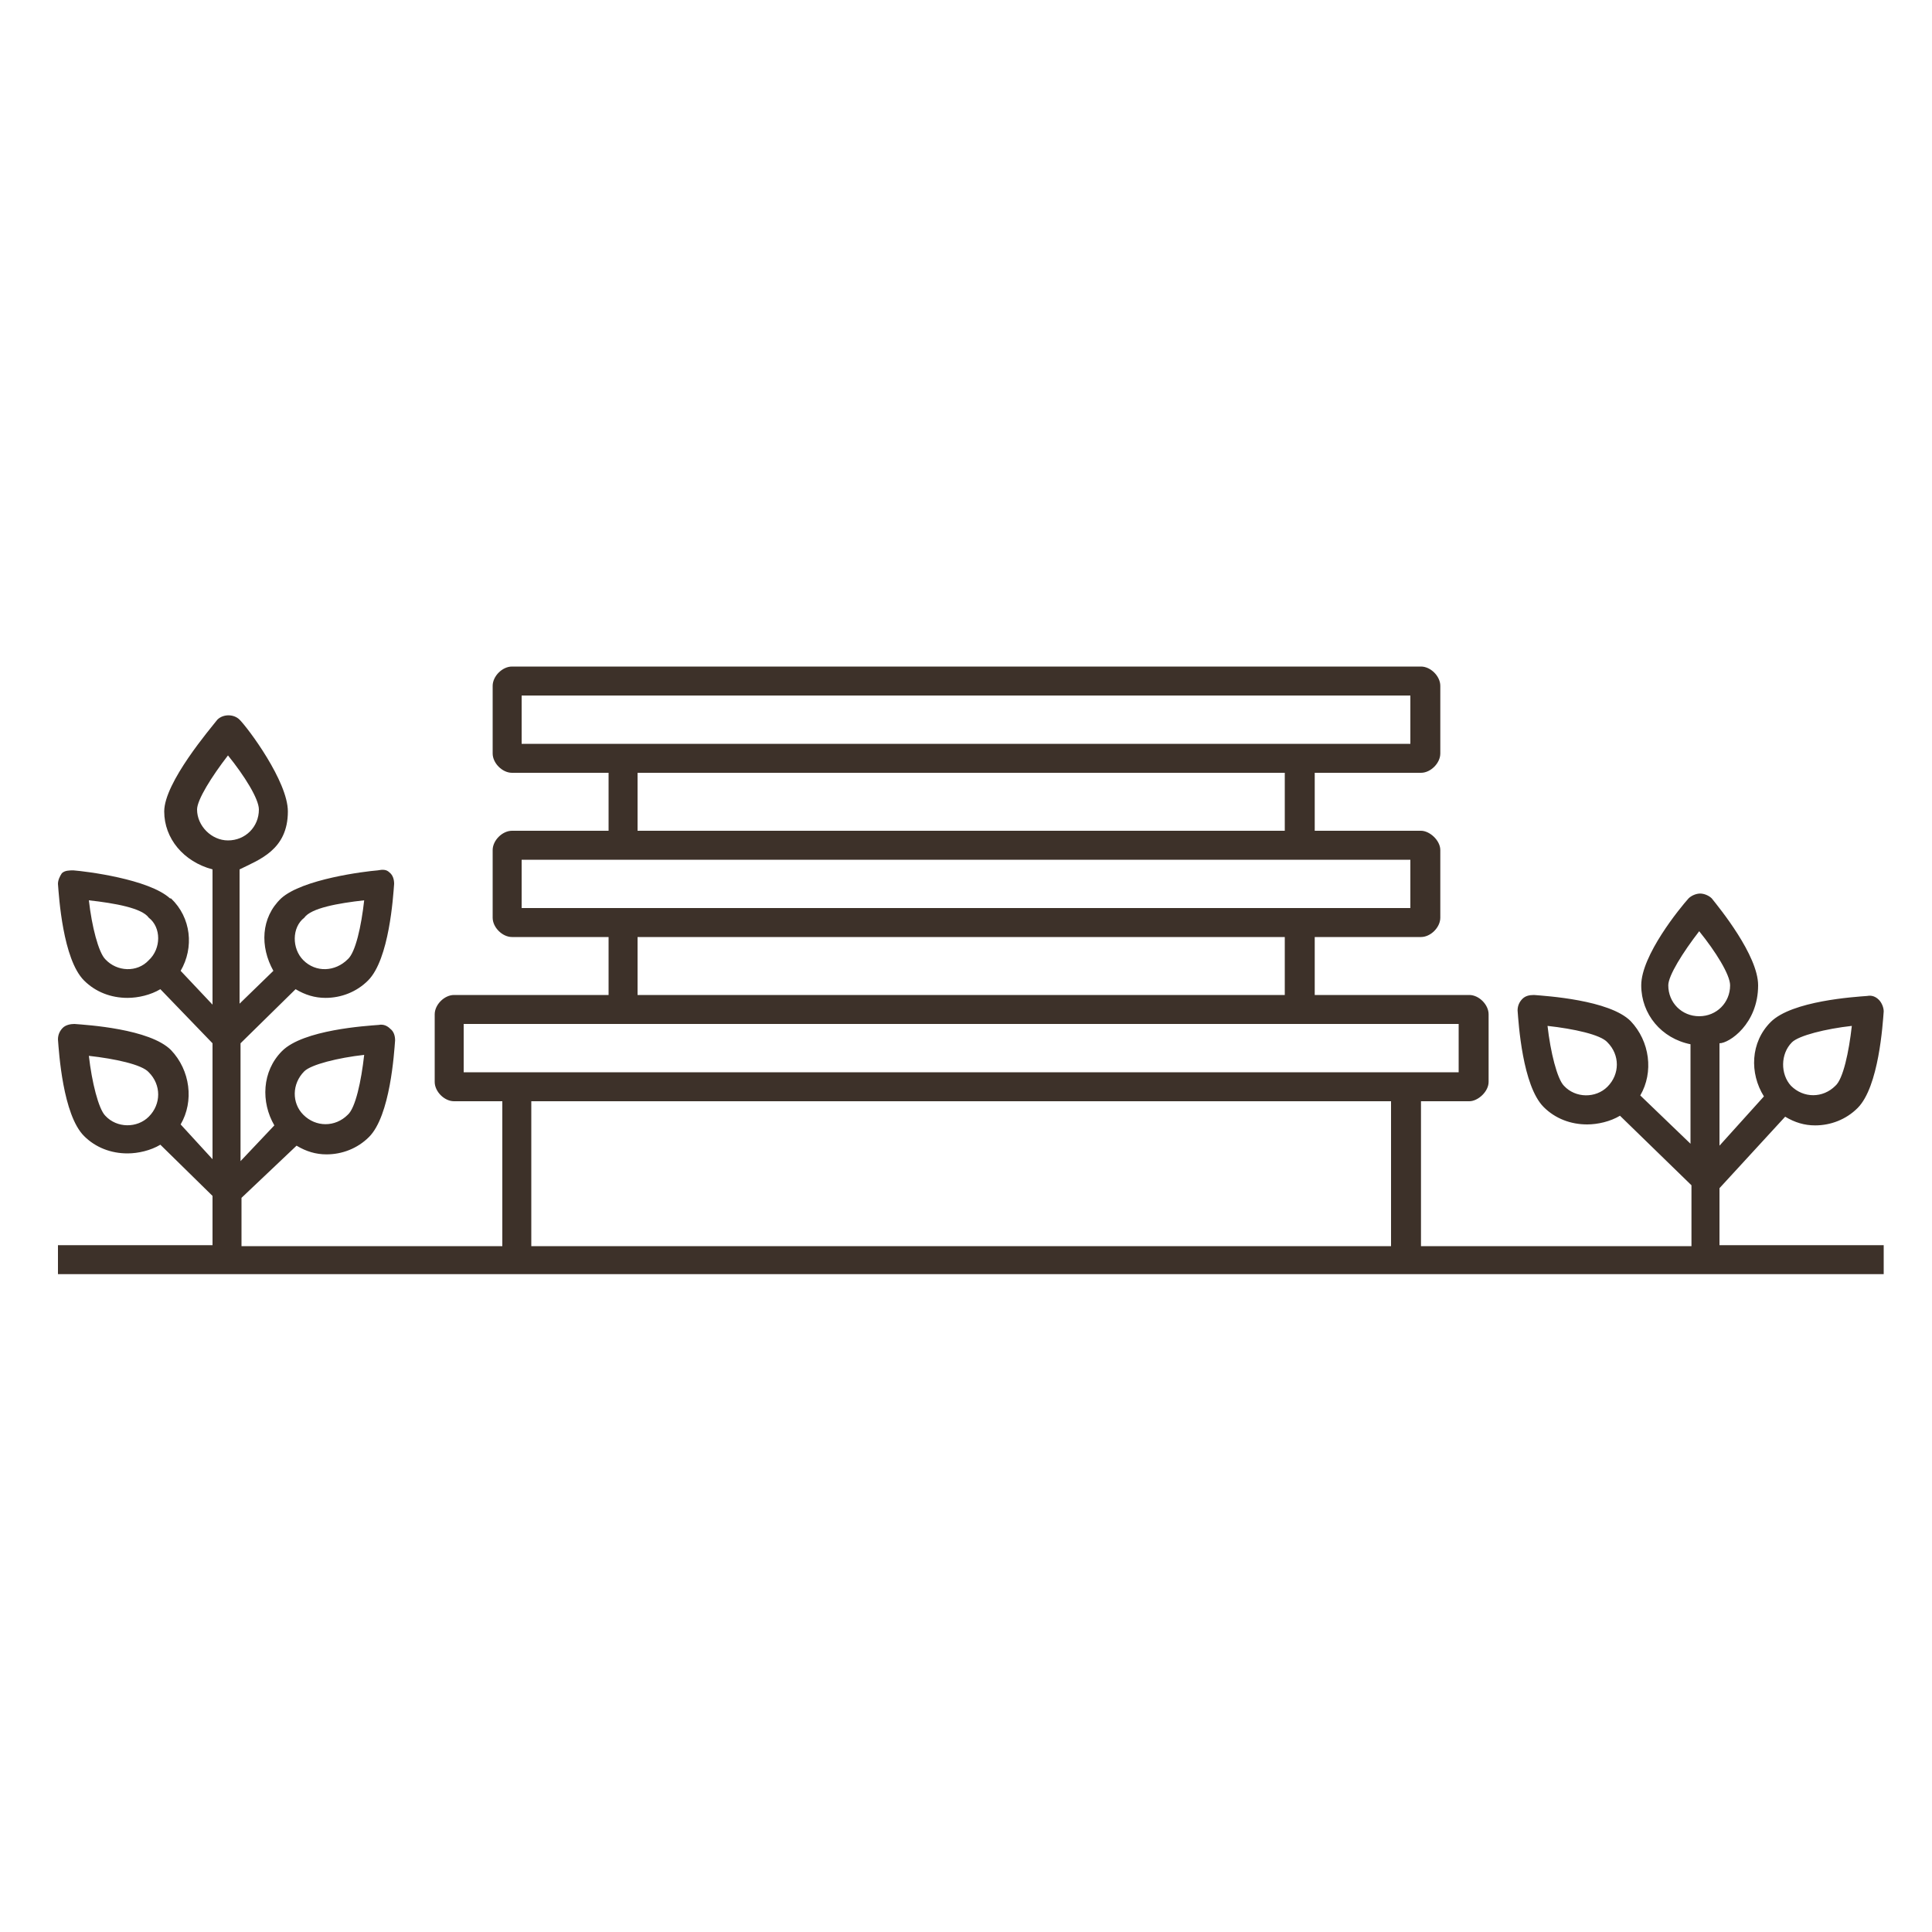
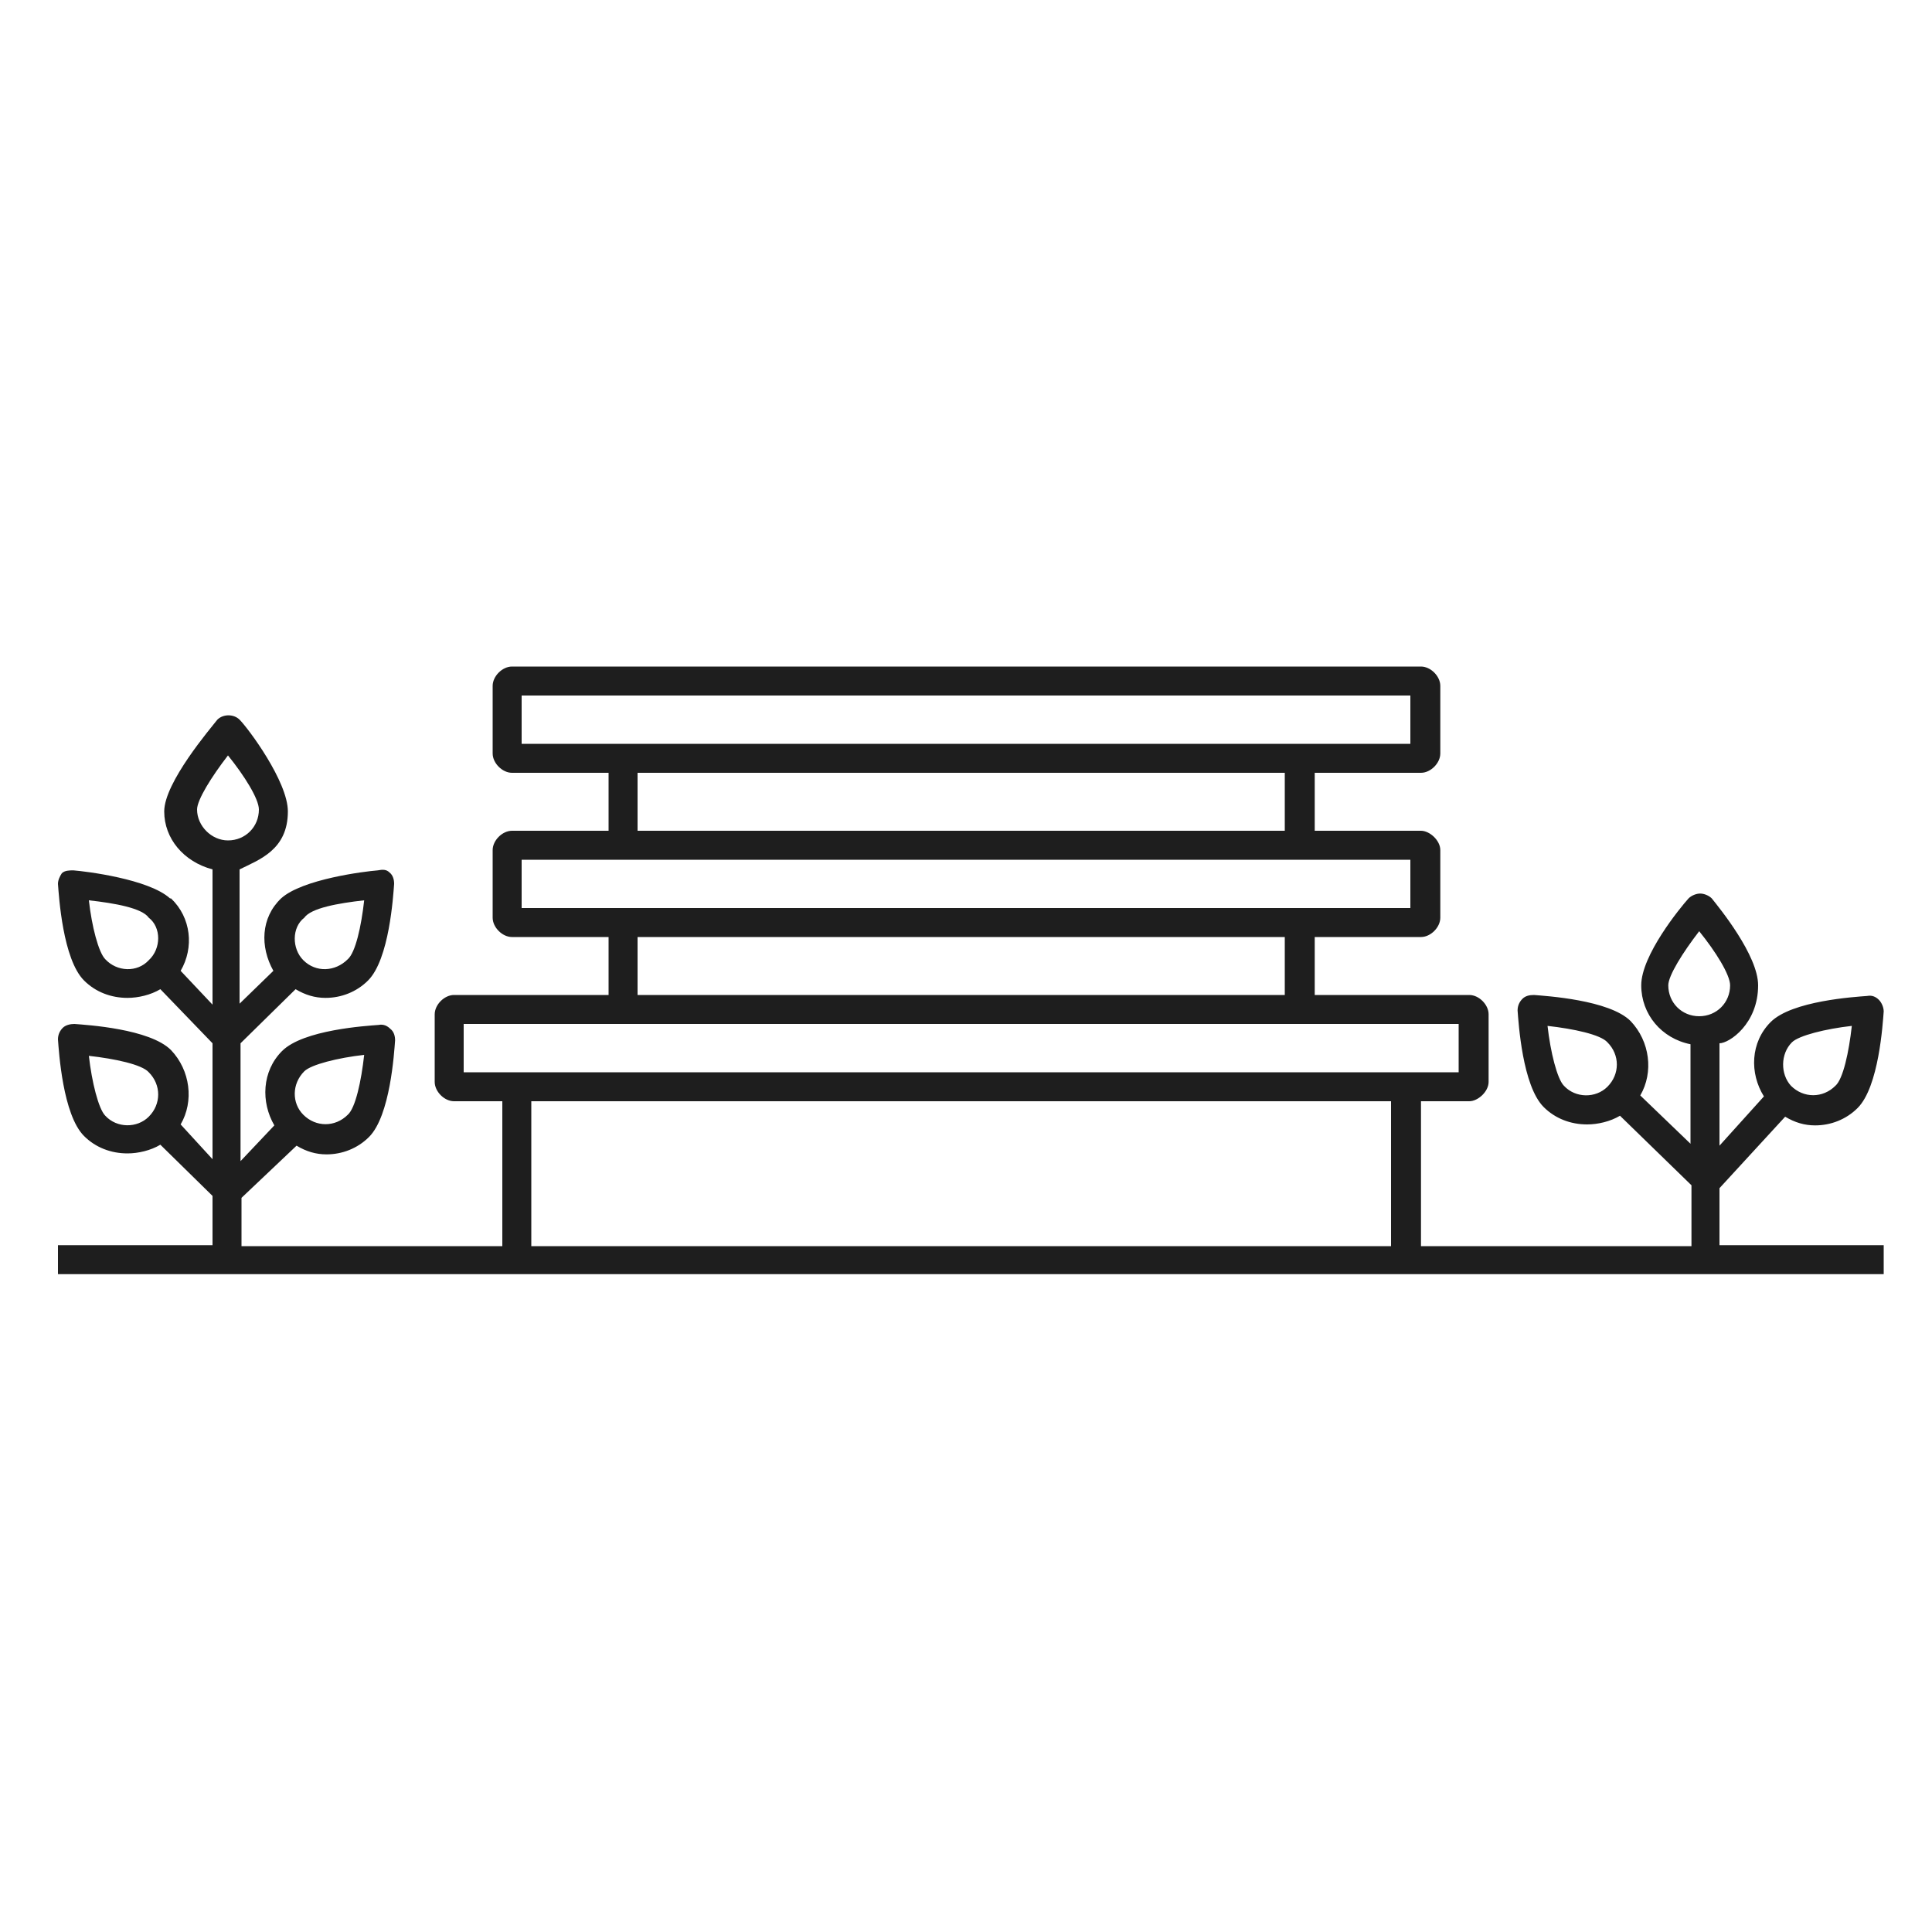
<svg xmlns="http://www.w3.org/2000/svg" data-bbox="6 69 189 62.9" version="1.1" viewBox="0 0 200 200">
-   <g fill="#3D3129">
-     <path fill="#3D3129" d="M178,123l6.8-7.4c1,0.6,2,0.9,3.1,0.9c1.6,0,3.2-0.6,4.4-1.8c2.2-2.2,2.6-8.7,2.7-10c0-0.4-0.2-0.9-0.5-1.2  c-0.3-0.3-0.7-0.5-1.2-0.4c-1.3,0.1-7.8,0.5-10,2.7c-2.1,2.1-2.2,5.3-0.7,7.7l-4.6,5.1V108c1,0,4-2,4-6c0-3.1-4-8-4.8-9  c-0.3-0.3-0.8-0.5-1.2-0.5c-0.4,0-0.9,0.2-1.2,0.5c-0.9,1-4.9,5.9-4.9,9c0,3,2.1,5.5,5.1,6.1v10.3l-5.2-5c1.4-2.4,1-5.6-1-7.7  c-2.2-2.2-8.8-2.6-10-2.7c-0.5,0-0.9,0.1-1.2,0.4c-0.3,0.3-0.5,0.7-0.5,1.2c0.1,1.3,0.5,7.8,2.7,10c1.2,1.2,2.8,1.8,4.5,1.8  c1.1,0,2.4-0.3,3.4-0.9l7.4,7.2v6.3h-28v-15h5c0.9,0,2-1,2-2v-7c0-1-1-2-2-2h-16v-6h11c1,0,2-1,2-2v-7c0-1-1.1-2-2-2h-11v-6h11  c1,0,2-1,2-2v-7c0-1-1-2-2-2H53c-1,0-2,1-2,2v7c0,1,1,2,2,2h10v6H53c-1,0-2,1-2,2v7c0,1,1,2,2,2h10v6H47c-1,0-2,1-2,2v7c0,1,1,2,2,2  h5v15H25v-5l5.7-5.4c1,0.6,2,0.9,3.1,0.9c1.6,0,3.2-0.6,4.4-1.8c2.2-2.2,2.6-8.7,2.7-10c0-0.4-0.1-0.9-0.5-1.2  c-0.3-0.3-0.7-0.5-1.2-0.4c-1.3,0.1-7.8,0.5-10,2.7c-2.1,2.1-2.2,5.3-0.8,7.7l-3.5,3.7V108l5.7-5.6c1,0.6,2,0.9,3.1,0.9  c1.6,0,3.2-0.6,4.4-1.8c2.2-2.2,2.6-8.7,2.7-10c0-0.4-0.1-0.9-0.5-1.2c-0.3-0.3-0.7-0.3-1.2-0.2c-1.3,0.1-7.8,0.9-10,2.9h0  c-2.1,2-2.2,5-0.8,7.5l-3.5,3.4V90c2-1,5-2,5-6c0-3.1-4.1-8.6-5-9.5c-0.6-0.6-1.7-0.6-2.3,0C21.8,75.4,17,81,17,84c0,2.8,2,5.2,5,6  v14l-3.3-3.5c1.4-2.4,1.1-5.5-1-7.5h-0.1c-2.2-2-8.7-2.8-10-2.9c-0.4,0-0.9,0-1.2,0.3C6.2,90.7,6,91.1,6,91.5  c0.1,1.3,0.5,7.8,2.7,10c1.2,1.2,2.8,1.8,4.5,1.8c1.1,0,2.4-0.3,3.4-0.9L22,108v12l-3.3-3.6c1.4-2.4,1-5.6-1-7.7  c-2.2-2.2-8.7-2.6-10-2.7c-0.4,0-0.9,0.1-1.2,0.4c-0.3,0.3-0.5,0.7-0.5,1.2c0.1,1.3,0.5,7.8,2.7,10c1.2,1.2,2.8,1.8,4.5,1.8  c1.1,0,2.4-0.3,3.4-0.9l5.4,5.3v5.1H6v3h45.4h3.1h88.2h3.1H195v-3h-17V123z M185.5,107.9c0.7-0.7,3.5-1.4,6.2-1.7  c-0.3,2.7-0.9,5.5-1.7,6.2c-1.3,1.3-3.3,1.3-4.6,0C184.3,111.2,184.3,109.1,185.5,107.9z M161.9,112.4c-0.7-0.7-1.4-3.5-1.7-6.2  c2.7,0.3,5.5,0.9,6.2,1.7c1.3,1.3,1.3,3.3,0,4.6C165.2,113.7,163.1,113.7,161.9,112.4z M31.5,110.9c0.7-0.7,3.5-1.4,6.2-1.7  c-0.3,2.7-0.9,5.5-1.7,6.2c-1.3,1.3-3.3,1.3-4.6,0C30.2,114.2,30.2,112.2,31.5,110.9z M31.5,95C31.5,95,31.5,95,31.5,95  c0.7-1,3.5-1.5,6.2-1.8c-0.3,2.7-0.9,5.4-1.7,6.1c-1.3,1.3-3.3,1.4-4.6,0.1C30.2,98.2,30.2,96,31.5,95z M10.9,99.3  c-0.7-0.7-1.4-3.4-1.7-6.1c2.7,0.3,5.5,0.8,6.2,1.8c0,0,0,0,0,0c1.3,1,1.3,3.2,0,4.4C14.2,100.7,12.1,100.6,10.9,99.3z M10.9,115.5  c-0.7-0.7-1.4-3.5-1.7-6.2c2.7,0.3,5.5,0.9,6.2,1.7c1.3,1.3,1.3,3.3,0,4.6C14.2,116.8,12.1,116.8,10.9,115.5z M20.4,83.8  c0-1,1.5-3.4,3.2-5.6c1.7,2.1,3.2,4.5,3.2,5.6c0,1.8-1.4,3.2-3.2,3.2C21.9,87,20.4,85.5,20.4,83.8z M54,77v-5h92v5H65.9h-3.1H54z   M66,80h67v6H66V80z M54,89h92v5H54V89z M66,97h67v6H66V97z M48,106h103v5H48V106z M55,129v-15h89v15H55z M172.7,102  c0-1,1.5-3.4,3.2-5.6c1.7,2.1,3.2,4.5,3.2,5.6c0,1.8-1.4,3.2-3.2,3.2C174.1,105.2,172.7,103.8,172.7,102z" />
+   <g>
+     <path fill="#1E1E1E" d="M178,123l6.8-7.4c1,0.6,2,0.9,3.1,0.9c1.6,0,3.2-0.6,4.4-1.8c2.2-2.2,2.6-8.7,2.7-10c0-0.4-0.2-0.9-0.5-1.2  c-0.3-0.3-0.7-0.5-1.2-0.4c-1.3,0.1-7.8,0.5-10,2.7c-2.1,2.1-2.2,5.3-0.7,7.7l-4.6,5.1V108c1,0,4-2,4-6c0-3.1-4-8-4.8-9  c-0.3-0.3-0.8-0.5-1.2-0.5c-0.4,0-0.9,0.2-1.2,0.5c-0.9,1-4.9,5.9-4.9,9c0,3,2.1,5.5,5.1,6.1v10.3l-5.2-5c1.4-2.4,1-5.6-1-7.7  c-2.2-2.2-8.8-2.6-10-2.7c-0.5,0-0.9,0.1-1.2,0.4c-0.3,0.3-0.5,0.7-0.5,1.2c0.1,1.3,0.5,7.8,2.7,10c1.2,1.2,2.8,1.8,4.5,1.8  c1.1,0,2.4-0.3,3.4-0.9l7.4,7.2v6.3h-28v-15h5c0.9,0,2-1,2-2v-7c0-1-1-2-2-2h-16v-6h11c1,0,2-1,2-2v-7c0-1-1.1-2-2-2h-11v-6h11  c1,0,2-1,2-2v-7c0-1-1-2-2-2H53c-1,0-2,1-2,2v7c0,1,1,2,2,2h10v6H53c-1,0-2,1-2,2v7c0,1,1,2,2,2h10v6H47c-1,0-2,1-2,2v7c0,1,1,2,2,2  h5v15H25v-5l5.7-5.4c1,0.6,2,0.9,3.1,0.9c1.6,0,3.2-0.6,4.4-1.8c2.2-2.2,2.6-8.7,2.7-10c0-0.4-0.1-0.9-0.5-1.2  c-0.3-0.3-0.7-0.5-1.2-0.4c-1.3,0.1-7.8,0.5-10,2.7c-2.1,2.1-2.2,5.3-0.8,7.7l-3.5,3.7V108l5.7-5.6c1,0.6,2,0.9,3.1,0.9  c1.6,0,3.2-0.6,4.4-1.8c2.2-2.2,2.6-8.7,2.7-10c0-0.4-0.1-0.9-0.5-1.2c-0.3-0.3-0.7-0.3-1.2-0.2c-1.3,0.1-7.8,0.9-10,2.9h0  c-2.1,2-2.2,5-0.8,7.5l-3.5,3.4V90c2-1,5-2,5-6c0-3.1-4.1-8.6-5-9.5c-0.6-0.6-1.7-0.6-2.3,0C21.8,75.4,17,81,17,84c0,2.8,2,5.2,5,6  v14l-3.3-3.5c1.4-2.4,1.1-5.5-1-7.5h-0.1c-2.2-2-8.7-2.8-10-2.9c-0.4,0-0.9,0-1.2,0.3C6.2,90.7,6,91.1,6,91.5  c0.1,1.3,0.5,7.8,2.7,10c1.2,1.2,2.8,1.8,4.5,1.8c1.1,0,2.4-0.3,3.4-0.9L22,108v12l-3.3-3.6c1.4-2.4,1-5.6-1-7.7  c-2.2-2.2-8.7-2.6-10-2.7c-0.4,0-0.9,0.1-1.2,0.4c-0.3,0.3-0.5,0.7-0.5,1.2c0.1,1.3,0.5,7.8,2.7,10c1.2,1.2,2.8,1.8,4.5,1.8  c1.1,0,2.4-0.3,3.4-0.9l5.4,5.3v5.1H6v3h45.4h3.1h88.2h3.1H195v-3h-17V123z M185.5,107.9c0.7-0.7,3.5-1.4,6.2-1.7  c-0.3,2.7-0.9,5.5-1.7,6.2c-1.3,1.3-3.3,1.3-4.6,0C184.3,111.2,184.3,109.1,185.5,107.9z M161.9,112.4c-0.7-0.7-1.4-3.5-1.7-6.2  c2.7,0.3,5.5,0.9,6.2,1.7c1.3,1.3,1.3,3.3,0,4.6C165.2,113.7,163.1,113.7,161.9,112.4z M31.5,110.9c0.7-0.7,3.5-1.4,6.2-1.7  c-0.3,2.7-0.9,5.5-1.7,6.2c-1.3,1.3-3.3,1.3-4.6,0C30.2,114.2,30.2,112.2,31.5,110.9z M31.5,95C31.5,95,31.5,95,31.5,95  c0.7-1,3.5-1.5,6.2-1.8c-0.3,2.7-0.9,5.4-1.7,6.1c-1.3,1.3-3.3,1.4-4.6,0.1C30.2,98.2,30.2,96,31.5,95z M10.9,99.3  c-0.7-0.7-1.4-3.4-1.7-6.1c2.7,0.3,5.5,0.8,6.2,1.8c0,0,0,0,0,0c1.3,1,1.3,3.2,0,4.4C14.2,100.7,12.1,100.6,10.9,99.3z M10.9,115.5  c-0.7-0.7-1.4-3.5-1.7-6.2c2.7,0.3,5.5,0.9,6.2,1.7c1.3,1.3,1.3,3.3,0,4.6C14.2,116.8,12.1,116.8,10.9,115.5z M20.4,83.8  c0-1,1.5-3.4,3.2-5.6c1.7,2.1,3.2,4.5,3.2,5.6c0,1.8-1.4,3.2-3.2,3.2C21.9,87,20.4,85.5,20.4,83.8z M54,77v-5h92v5H65.9h-3.1H54z   M66,80h67v6H66V80z M54,89h92v5H54V89z M66,97h67v6H66V97z M48,106h103v5H48V106z M55,129v-15h89v15H55z M172.7,102  c0-1,1.5-3.4,3.2-5.6c1.7,2.1,3.2,4.5,3.2,5.6c0,1.8-1.4,3.2-3.2,3.2C174.1,105.2,172.7,103.8,172.7,102z" />
  </g>
</svg>
